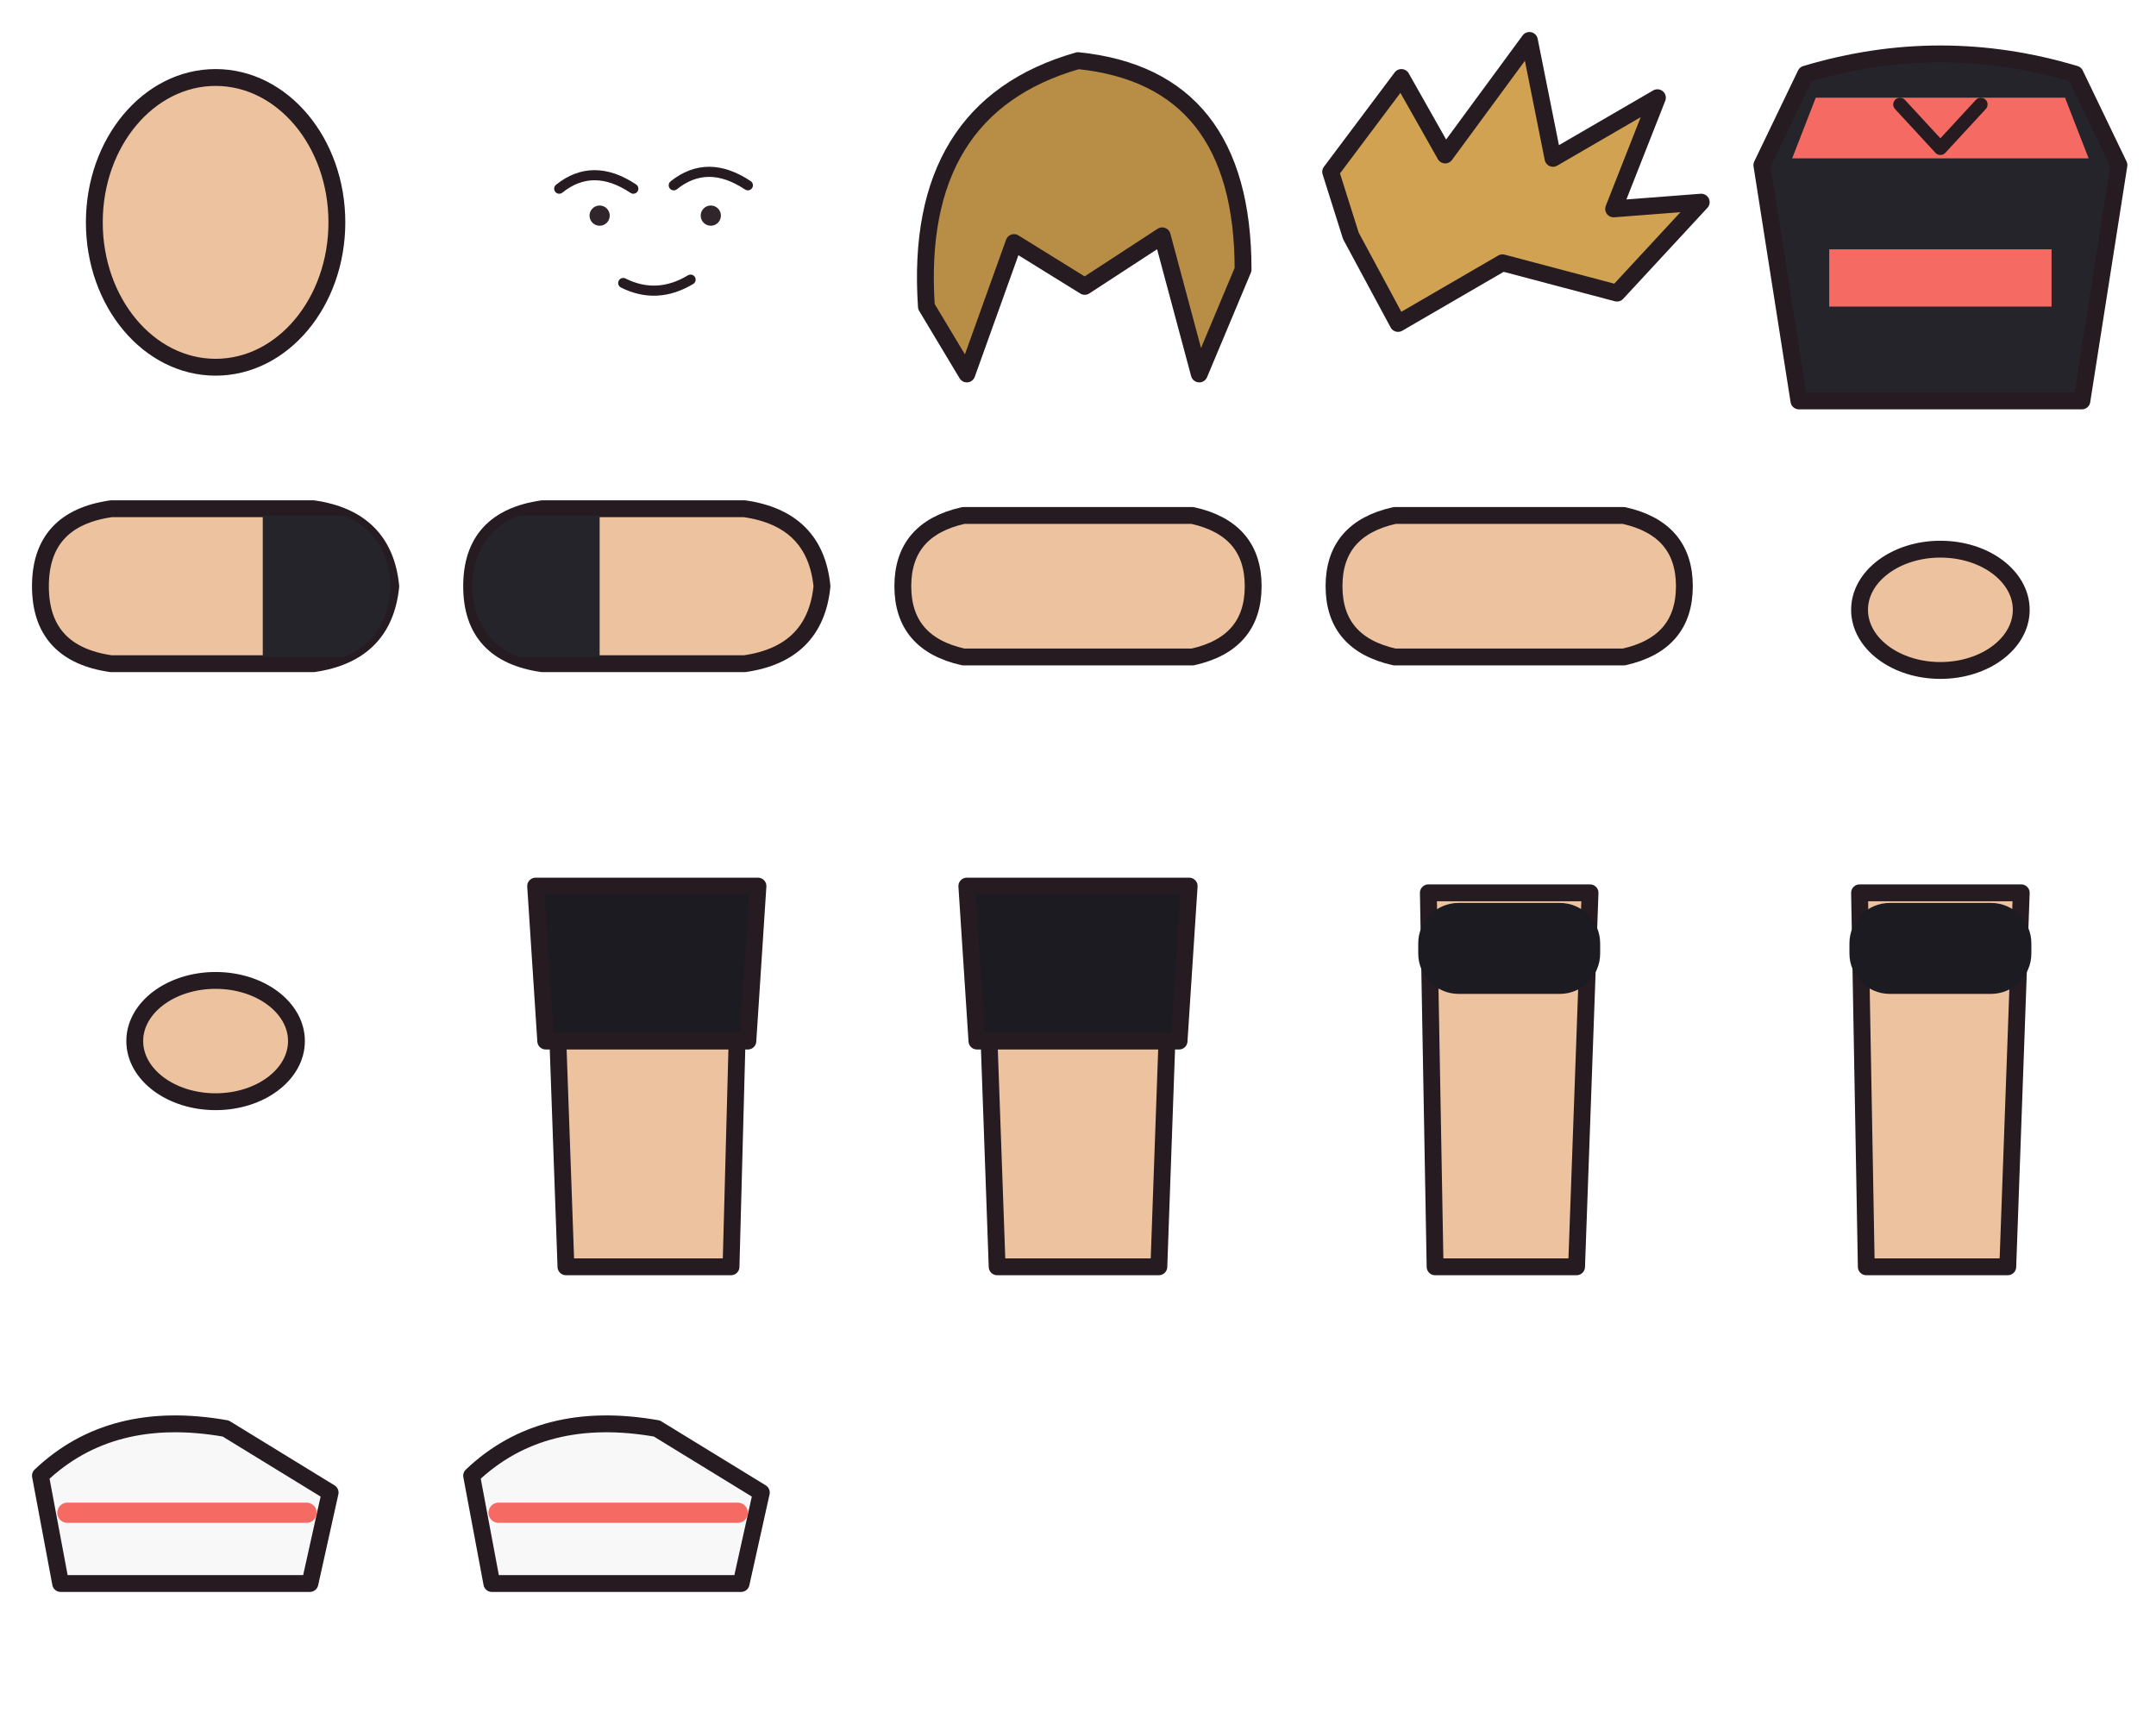
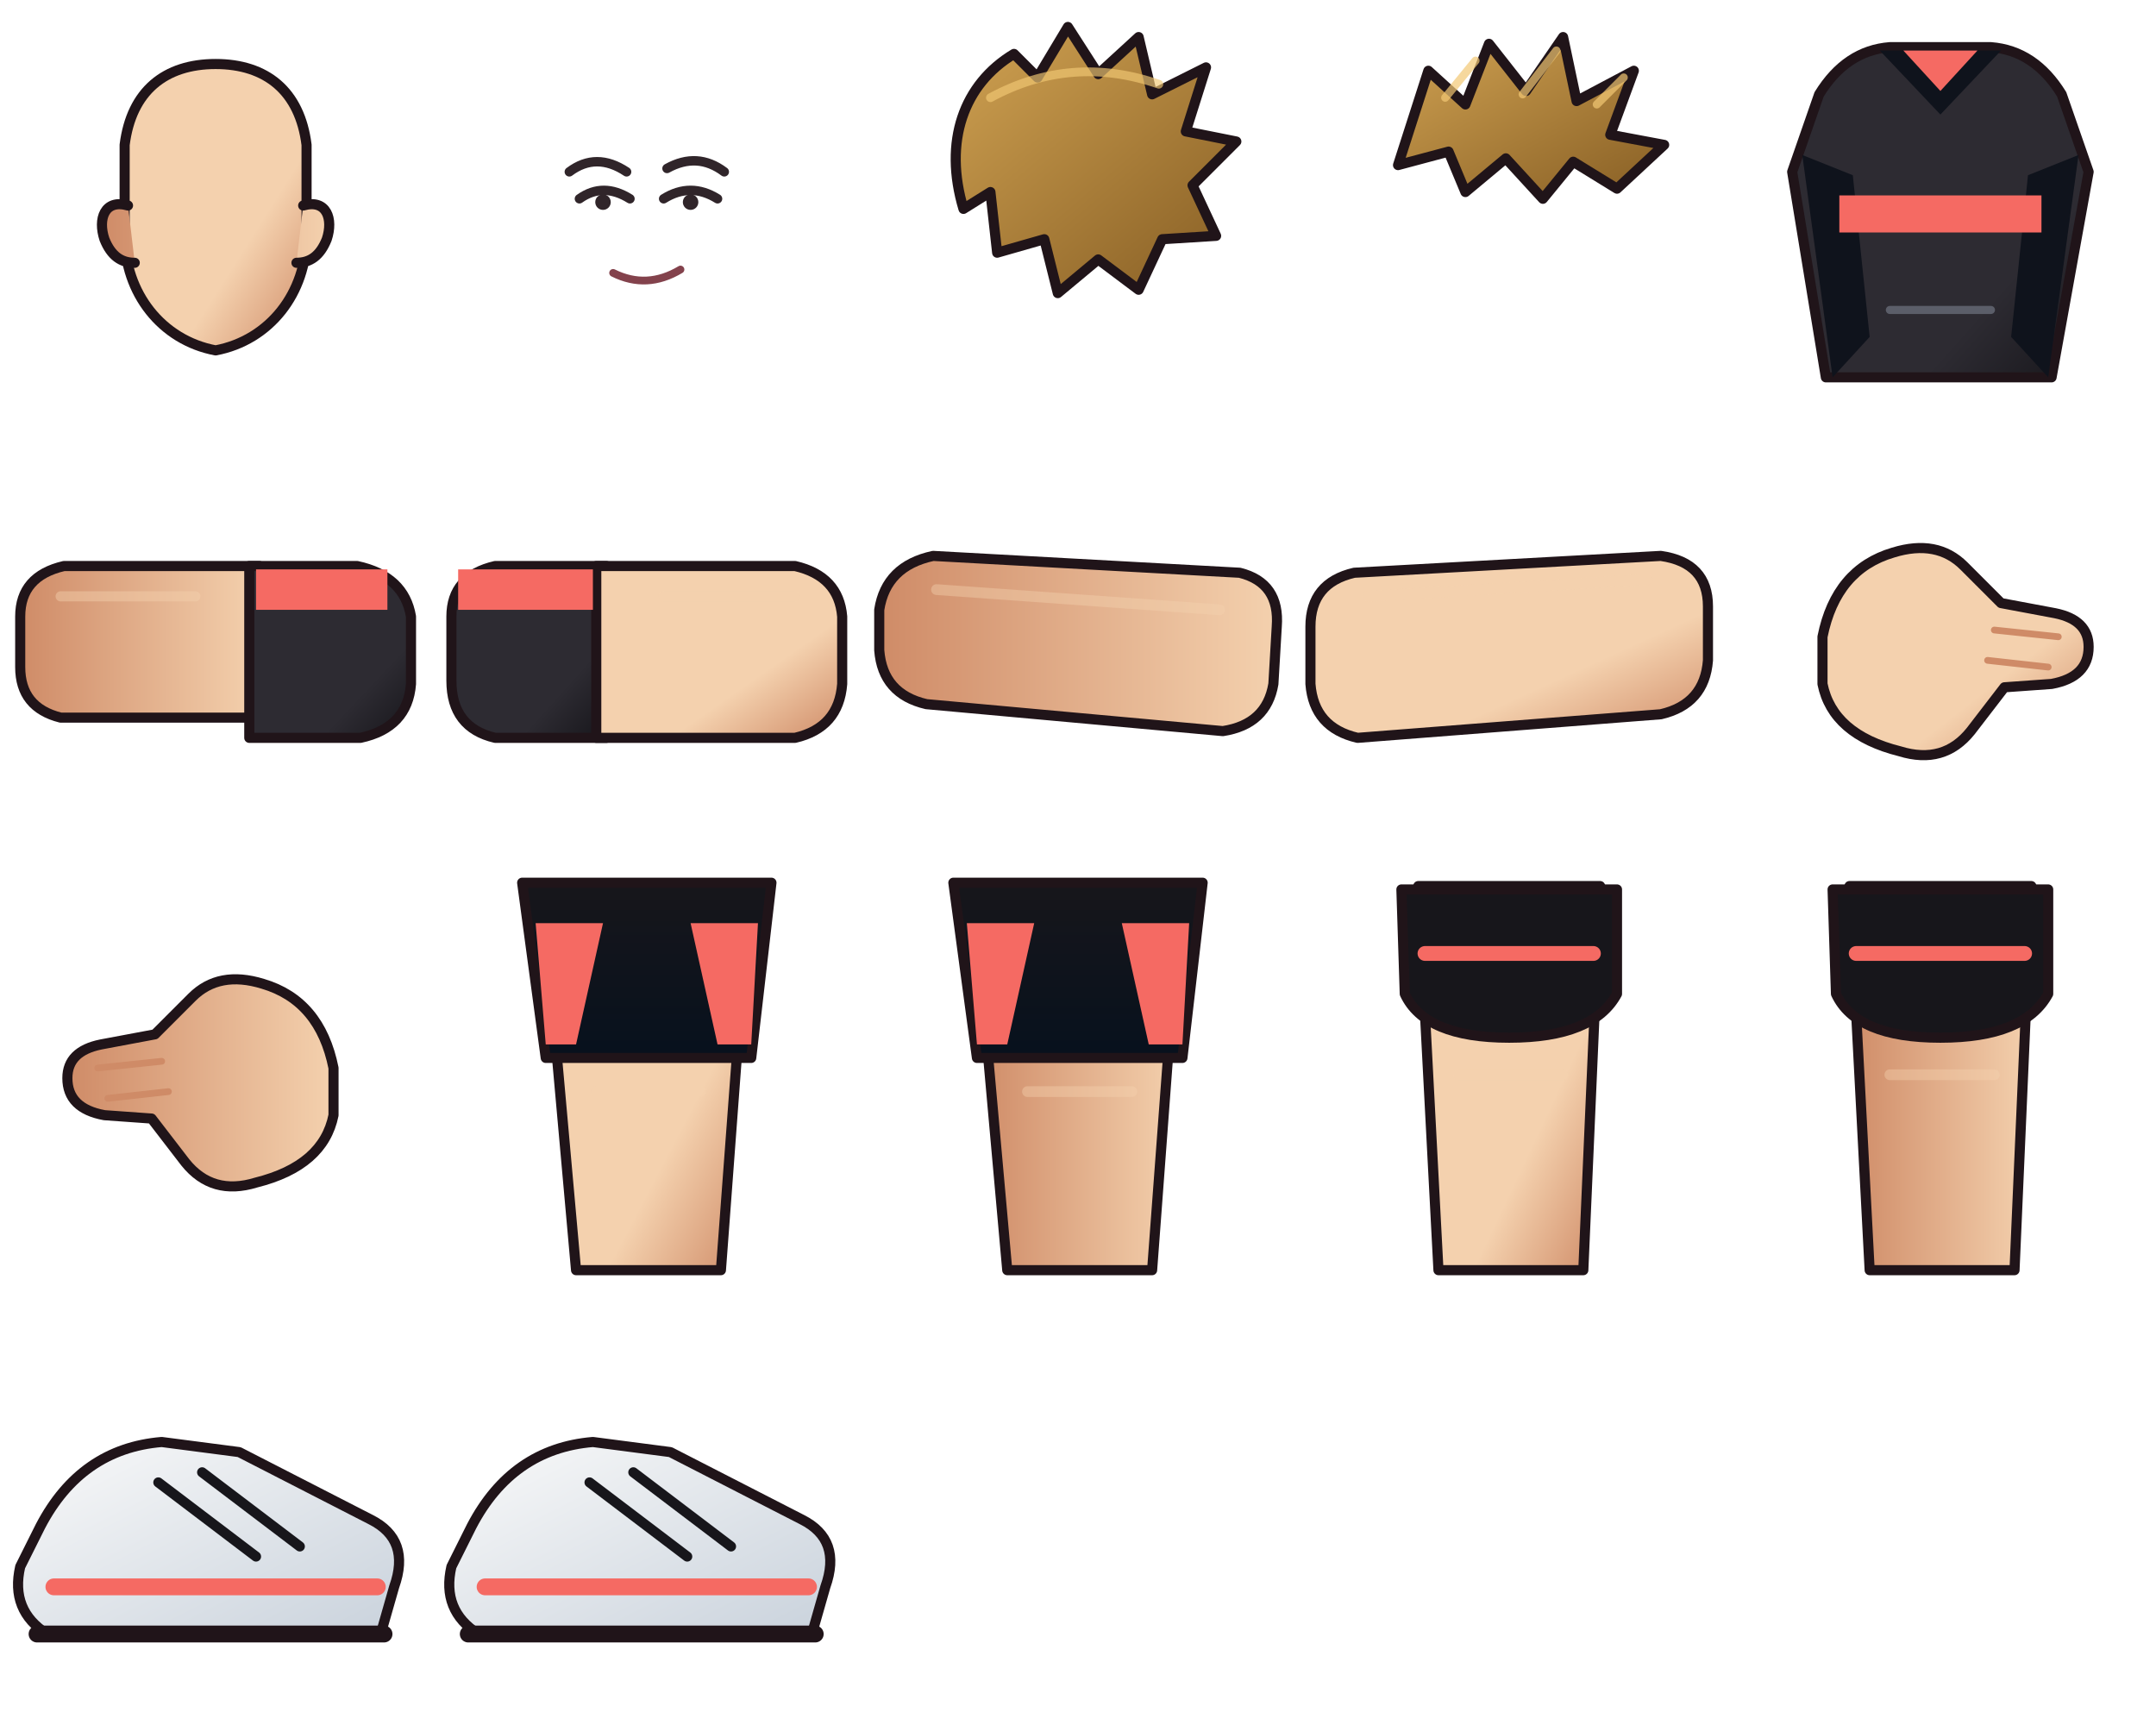
<svg xmlns="http://www.w3.org/2000/svg" width="640" height="512" viewBox="0 0 640 512">
-   <g stroke="#251b20" stroke-width="5" stroke-linejoin="round" stroke-linecap="round">
-     <ellipse cx="64" cy="66" rx="36" ry="43" fill="#edc29f" />
-     <g transform="translate(128)">
-       <path d="M38 56q10-8 22 0M72 55q10-8 22 0" fill="none" stroke-width="3" />
-       <circle cx="50" cy="64" r="3" fill="#30252a" stroke="none" />
-       <circle cx="83" cy="64" r="3" fill="#30252a" stroke="none" />
-       <path d="M57 84q10 5 20-1" fill="none" stroke-width="3" />
+   <defs>
+     <linearGradient id="skin" x1="0" y1="0" x2="1" y2="1">
+       <stop offset="0" stop-color="#f4d1ae" />
+       <stop offset=".65" stop-color="#f4d1ae" />
+       <stop offset="1" stop-color="#cf8b67" />
+     </linearGradient>
+     <linearGradient id="skinShade" x1="0" y1="0" x2="1" y2="0">
+       <stop offset="0" stop-color="#cf8b67" />
+       <stop offset="1" stop-color="#f4d1ae" />
+     </linearGradient>
+     <linearGradient id="hair" x1="0" y1="0" x2=".9" y2="1">
+       <stop offset="0" stop-color="#d0a252" />
+       <stop offset="1" stop-color="#8a6126" />
+     </linearGradient>
+     <linearGradient id="jersey" x1="0" y1="0" x2="1" y2="1">
+       <stop offset="0" stop-color="#2d2b32" />
+       <stop offset=".72" stop-color="#2d2b32" />
+       <stop offset="1" stop-color="#17161b" />
+     </linearGradient>
+     <linearGradient id="shorts" x1="0" y1="0" x2="0" y2="1">
+       <stop offset="0" stop-color="#17161b" />
+       <stop offset="1" stop-color="#07111d" />
+     </linearGradient>
+     <linearGradient id="shoe" x1="0" y1="0" x2="1" y2="1">
+       <stop offset="0" stop-color="#fafafa" />
+       <stop offset="1" stop-color="#c9d2dc" />
+     </linearGradient>
+   </defs>
+   <g stroke="#201419" stroke-width="3" stroke-linejoin="round" stroke-linecap="round">
+     <g>
+       <path d="M37 43C39 27 49 19 64 19s25 8 27 24v27c0 17-11 31-27 34-16-3-27-17-27-34Z" fill="url(#skin)" />
+       <path d="M38 61c-7-2-9 4-7 10 2 5 5 7 9 7M90 61c7-2 9 4 7 10-2 5-5 7-9 7" fill="url(#skinShade)" />
    </g>
-     <path d="M275 91q-4-59 45-73 49 5 49 62l-13 31-11-41-23 15-21-13-14 39z" fill="#b88d45" />
-     <path d="M395 51l21-28 13 23 25-34 7 35 31-18-13 33 26-2-25 27-34-9-31 18-14-26z" fill="#d0a252" />
-     <path d="M536 22Q576 10 616 22L629 49 618 119H534L523 49Z" fill="#25242b" />
-     <path d="M539 29H613L620 47H532Z" fill="#f56a63" stroke="none" />
-     <path d="M564 31L576 44 588 31" fill="none" stroke="#251b20" stroke-width="4" />
-     <path d="M543 74H609V91H543Z" fill="#f56a63" stroke="none" />
-     <path d="M12 174Q12 154 33 151H93Q114 154 116 174Q114 194 93 197H33Q12 194 12 174Z" fill="#edc29f" />
-     <path d="M78 153H102Q115 158 116 174Q115 190 102 195H78Z" fill="#25242b" stroke="none" />
-     <path d="M140 174Q140 154 161 151H221Q242 154 244 174Q242 194 221 197H161Q140 194 140 174Z" fill="#edc29f" />
-     <path d="M140 174Q141 158 154 153H178V195H154Q141 190 140 174Z" fill="#25242b" stroke="none" />
-     <path d="M268 174Q268 157 286 153H354Q372 157 372 174Q372 191 354 195H286Q268 191 268 174Z" fill="#edc29f" />
-     <path d="M396 174Q396 157 414 153H482Q500 157 500 174Q500 191 482 195H414Q396 191 396 174Z" fill="#edc29f" />
-     <ellipse cx="576" cy="181" rx="24" ry="18" fill="#edc29f" />
-     <ellipse cx="64" cy="309" rx="24" ry="18" fill="#edc29f" />
-     <path d="M164 264H220L217 376H168Z" fill="#edc29f" />
-     <path d="M159 263H225L222 309H162Z" fill="#1b1b21" />
-     <path d="M292 264H348L344 376H296Z" fill="#edc29f" />
-     <path d="M287 263H353L350 309H290Z" fill="#1b1b21" />
-     <path d="M424 265H472L468 376H426Z" fill="#edc29f" />
-     <rect x="421" y="268" width="54" height="27" rx="12" fill="#1b1b21" stroke="none" />
-     <path d="M552 265H600L596 376H554Z" fill="#edc29f" />
-     <rect x="549" y="268" width="54" height="27" rx="12" fill="#1b1b21" stroke="none" />
-     <path d="M12 438Q33 418 67 424L98 443 92 470H18Z" fill="#f8f8f9" />
-     <path d="M20 449H91" fill="none" stroke="#f56a63" stroke-width="6" />
-     <path d="M140 438Q161 418 195 424L226 443 220 470H146Z" fill="#f8f8f9" />
-     <path d="M148 449H219" fill="none" stroke="#f56a63" stroke-width="6" />
+     <g transform="translate(128 0)" fill="none">
+       <path d="M41 51q8-6 17 0M70 50q9-5 17 1" stroke="#30252a" stroke-width="2.8" />
+       <path d="M44 59q7-5 15 0M69 59q8-5 16 0" stroke="#30252a" stroke-width="2.8" />
+       <circle cx="51" cy="60" r="2.3" fill="#30252a" stroke="none" />
+       <circle cx="77" cy="60" r="2.3" fill="#30252a" stroke="none" />
+       <path d="M54 81q10 5 20-1" stroke="#83424c" stroke-width="2.3" />
+     </g>
+     <g transform="translate(256 0)">
+       <path d="M30 62C24 42 30 25 45 16l7 7 9-15 9 14 12-11 4 17 16-8-6 19 15 3-13 13 7 15-16 1-7 15-12-9-12 10-4-16-14 4-2-18Z" fill="url(#hair)" />
+       <path d="M38 29q24-13 50-4" fill="none" stroke="#f2c873" stroke-width="2.6" opacity=".66" />
+     </g>
+     <g transform="translate(384 0)">
+       <path d="M31 49 40 21l11 10 7-18 11 14 11-16 4 19 17-9-7 19 16 3-14 13-13-8-9 11-11-12-12 10-5-12Z" fill="url(#hair)" />
+       <path d="M45 29l9-11M68 28l10-13M90 31l8-8" fill="none" stroke="#f2c873" stroke-width="2.4" opacity=".7" />
+     </g>
+     <g transform="translate(512 0)">
+       <path d="M28 28Q36 15 49 14h30q13 1 21 14l8 23-11 61H30L20 51Z" fill="url(#jersey)" />
+       <path d="M46 15 64 34 82 15" fill="#0f131c" stroke="none" />
+       <path d="M53 15 64 27 75 15" fill="#f56a63" stroke="none" />
+       <path d="M23 46 38 52l5 48-11 12M105 46 90 52l-5 48 11 12" fill="#0f131c" stroke="none" />
+       <path d="M34 58h60v11H34Z" fill="#f56a63" stroke="none" />
+       <path d="M49 92h30" stroke="#5b5e69" stroke-width="2.4" />
+     </g>
+     <g transform="translate(0 128)">
+       <path d="M6 55q0-12 13-15h58v45H18Q6 82 6 70Z" fill="url(#skinShade)" />
+       <path d="M74 40h32q14 3 16 15v20q-1 13-15 16H74Z" fill="url(#jersey)" />
+       <path d="M76 41h39v12H76" fill="#f56a63" stroke="none" />
+       <path d="M18 49h40" stroke="#f4d1ae" stroke-width="3" opacity=".45" />
+     </g>
+     <g transform="translate(128 128)">
+       <path d="M6 55q0-12 13-15h33v51H19Q6 88 6 74Z" fill="url(#jersey)" />
+       <path d="M49 40h59q13 3 14 15v20q-1 13-14 16H49Z" fill="url(#skin)" />
+       <path d="M8 41h40v12H8" fill="#f56a63" stroke="none" />
+       <path d="M69 49h39" stroke="#f4d1ae" stroke-width="3" opacity=".45" />
+     </g>
+     <g transform="translate(256 128)">
+       <path d="M5 53q2-13 16-16l91 5q12 3 11 16l-1 17q-2 12-15 14l-88-8Q6 78 5 65Z" fill="url(#skinShade)" />
+       <path d="M22 47 106 53" stroke="#f4d1ae" stroke-width="3.2" opacity=".42" />
+     </g>
+     <g transform="translate(384 128)">
+       <path d="M5 58q0-13 13-16l91-5q14 2 14 15v16q-1 13-14 16l-90 7Q6 88 5 75Z" fill="url(#skin)" />
+       <path d="m22 49 83-5" stroke="#f4d1ae" stroke-width="3.2" opacity=".42" />
+     </g>
+     <g transform="translate(512 128)">
+       <path d="M29 61q4-20 21-25 13-4 21 4l11 11 16 3q10 2 10 10 0 9-11 11l-14 1-10 13q-8 10-21 6-20-5-23-20Z" fill="url(#skin)" />
+       <path d="M80 59l19 2M78 68l18 2" stroke="#cf8b67" stroke-width="2" />
+     </g>
+     <g transform="translate(0 256)">
+       <path d="M99 61q-4-20-21-25-13-4-21 4L46 51l-16 3q-10 2-10 10 0 9 11 11l14 1 10 13q8 10 21 6 20-5 23-20Z" fill="url(#skinShade)" />
+       <path d="M48 59l-19 2M50 68l-18 2" stroke="#cf8b67" stroke-width="2" />
+     </g>
+     <g transform="translate(128 256)">
+       <path d="M34 7h60l-3 47-5 67H43l-6-67Z" fill="url(#skin)" />
+       <path d="M27 6h74l-6 52H34Z" fill="url(#shorts)" />
+       <path d="M31 18h20L43 54H34ZM97 18H77l8 36h10Z" fill="#f56a63" stroke="none" />
+       <path d="M49 68h31" stroke="#f4d1ae" stroke-width="3.2" opacity=".4" />
+     </g>
+     <g transform="translate(256 256)">
+       <path d="M34 7h60l-3 47-5 67H43l-6-67Z" fill="url(#skinShade)" />
+       <path d="M27 6h74l-6 52H34Z" fill="url(#shorts)" />
+       <path d="M31 18h20L43 54H34ZM97 18H77l8 36h10Z" fill="#f56a63" stroke="none" />
+       <path d="M49 68h31" stroke="#f4d1ae" stroke-width="3.2" opacity=".4" />
+     </g>
+     <g transform="translate(384 256)">
+       <path d="M37 7h54l-5 114H43Z" fill="url(#skin)" />
+       <path d="M32 8h64v31q-7 13-32 13T33 39Z" fill="#17161b" />
+       <path d="M39 27h50" stroke="#f56a63" stroke-width="4.4" />
+       <path d="M49 63h31" stroke="#f4d1ae" stroke-width="3.2" opacity=".4" />
+     </g>
+     <g transform="translate(512 256)">
+       <path d="M37 7h54l-5 114H43Z" fill="url(#skinShade)" />
+       <path d="M32 8h64v31q-7 13-32 13T33 39Z" fill="#17161b" />
+       <path d="M39 27h50" stroke="#f56a63" stroke-width="4.4" />
+       <path d="M49 63h31" stroke="#f4d1ae" stroke-width="3.2" opacity=".4" />
+     </g>
+     <g transform="translate(0 384)">
+       <path d="M12 69q12-23 36-25l23 3 39 20q12 6 7 20l-4 14H14Q3 94 6 81Z" fill="url(#shoe)" />
+       <path d="M16 87h96" stroke="#f56a63" stroke-width="5" />
+       <path d="m47 56 29 22M60 53 89 75" stroke="#17161b" stroke-width="3" />
+       <path d="M11 101h103" stroke="#201419" stroke-width="5" />
+     </g>
+     <g transform="translate(128 384)">
+       <path d="M12 69q12-23 36-25l23 3 39 20q12 6 7 20l-4 14H14Q3 94 6 81Z" fill="url(#shoe)" />
+       <path d="M16 87h96" stroke="#f56a63" stroke-width="5" />
+       <path d="m47 56 29 22M60 53 89 75" stroke="#17161b" stroke-width="3" />
+       <path d="M11 101h103" stroke="#201419" stroke-width="5" />
+     </g>
  </g>
</svg>
